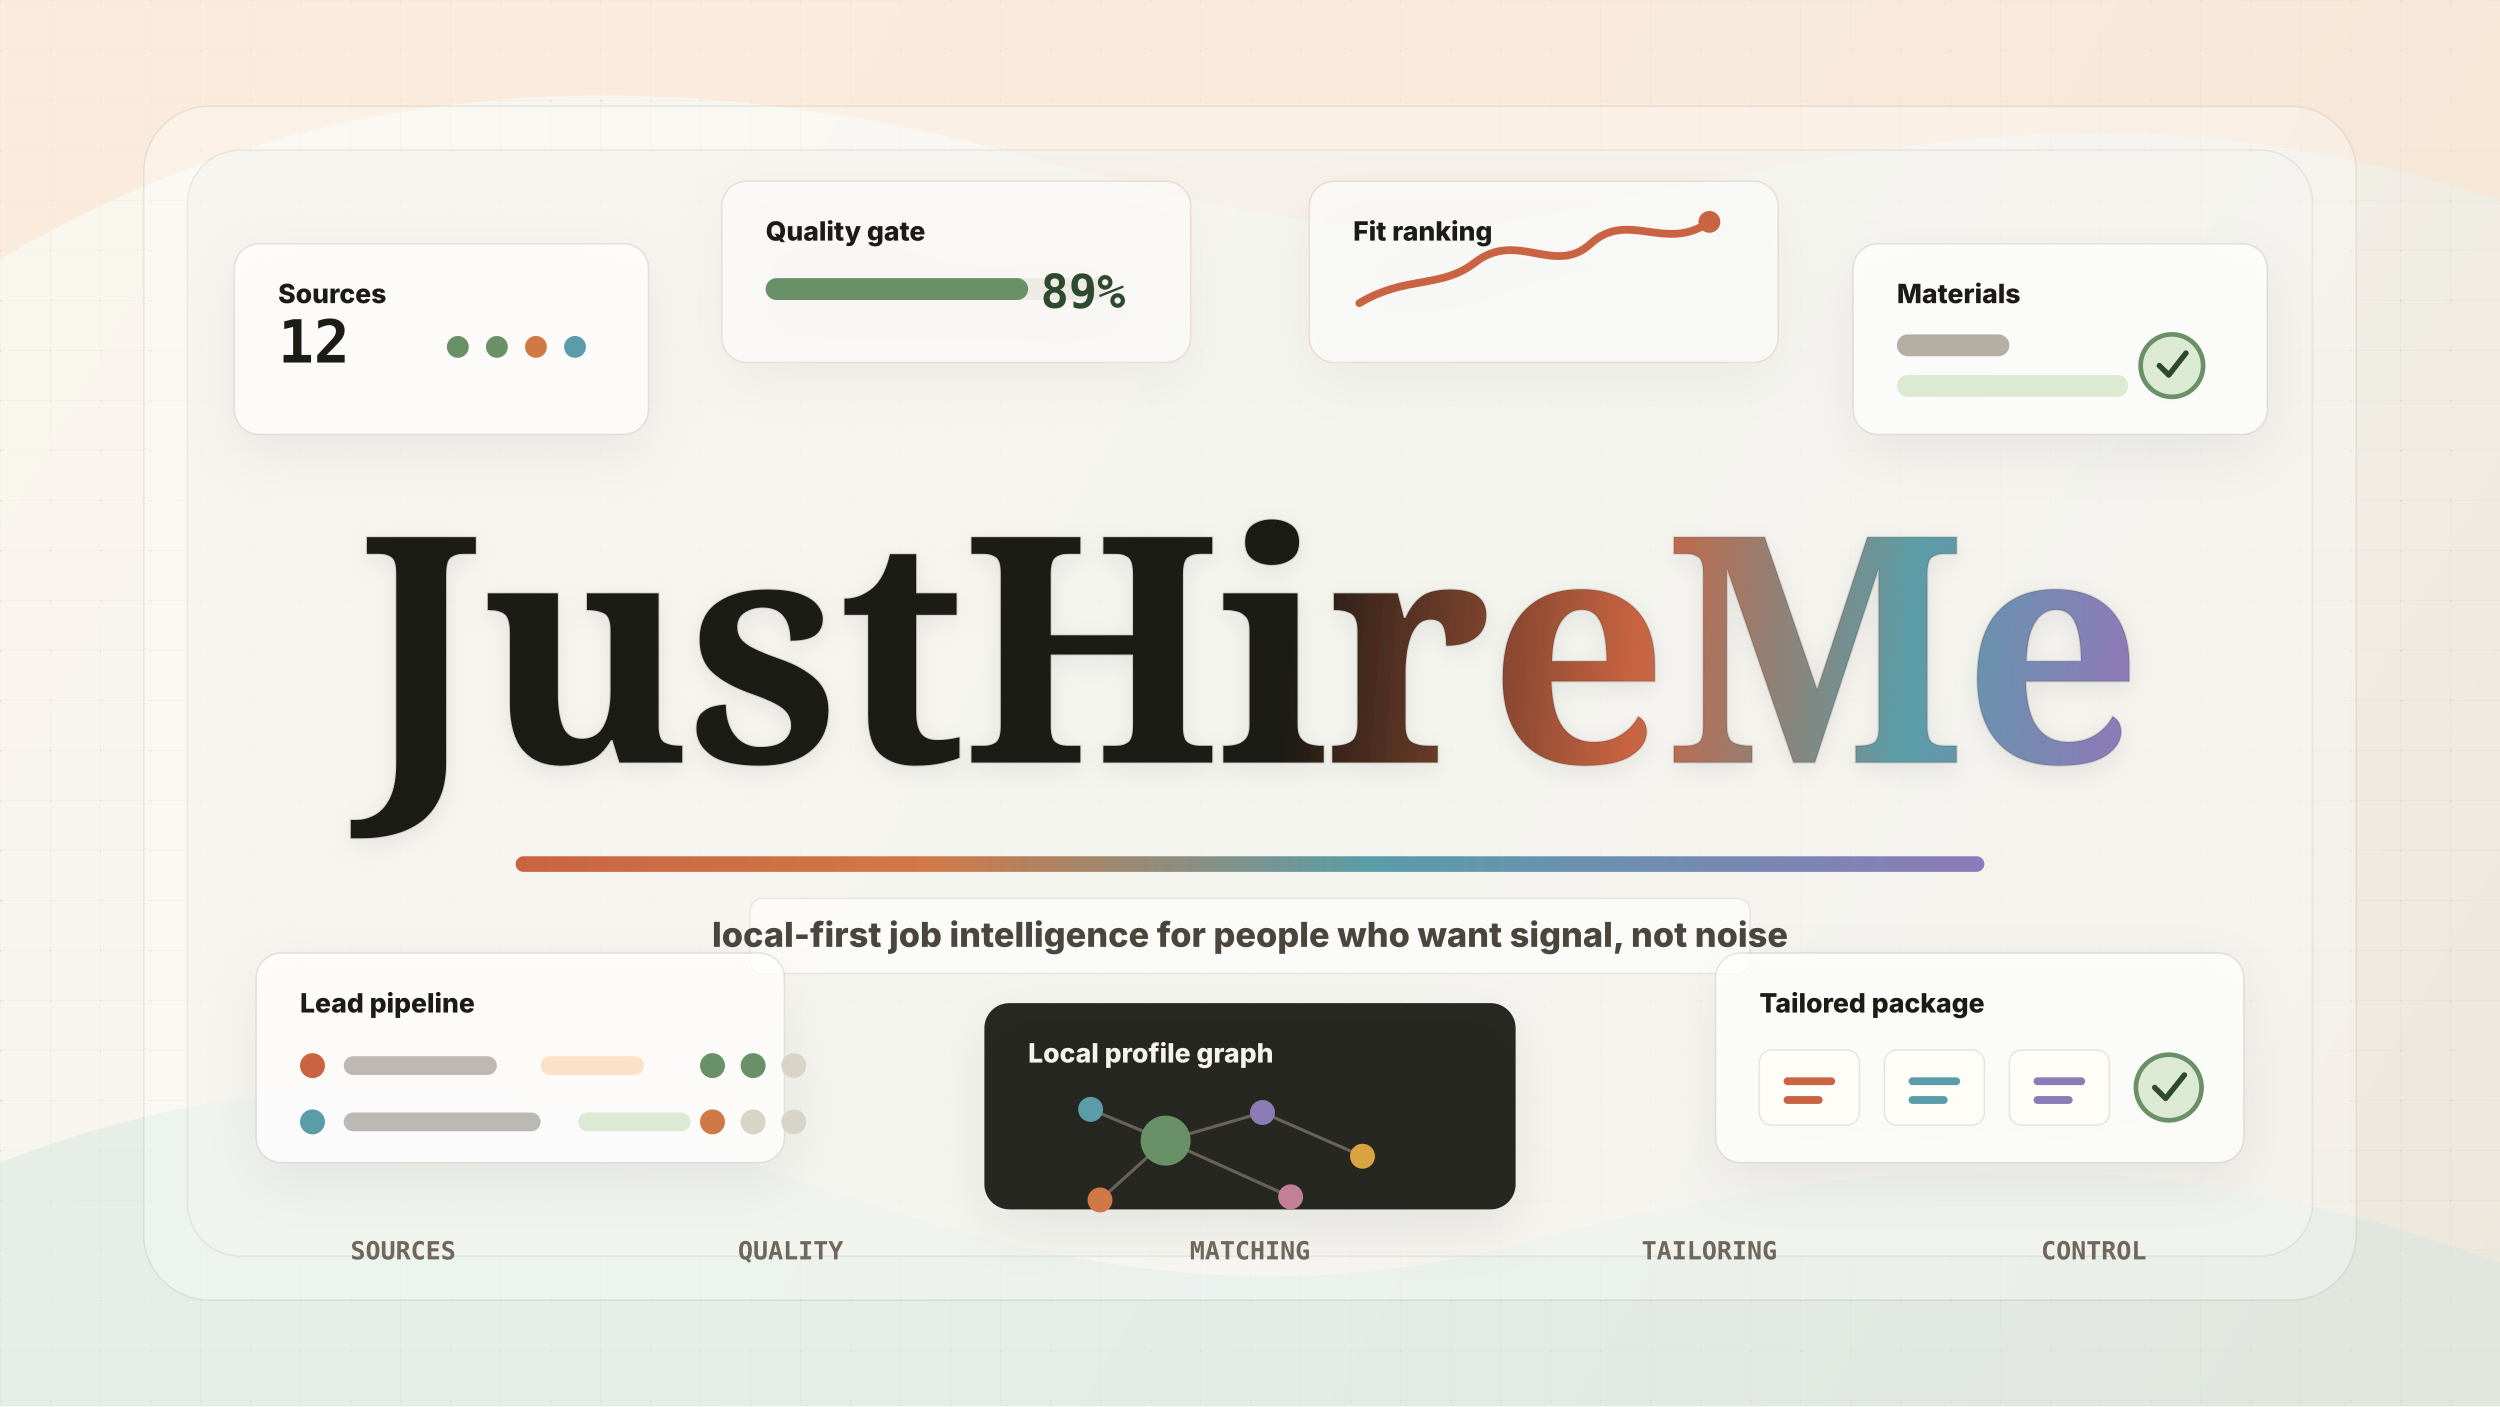
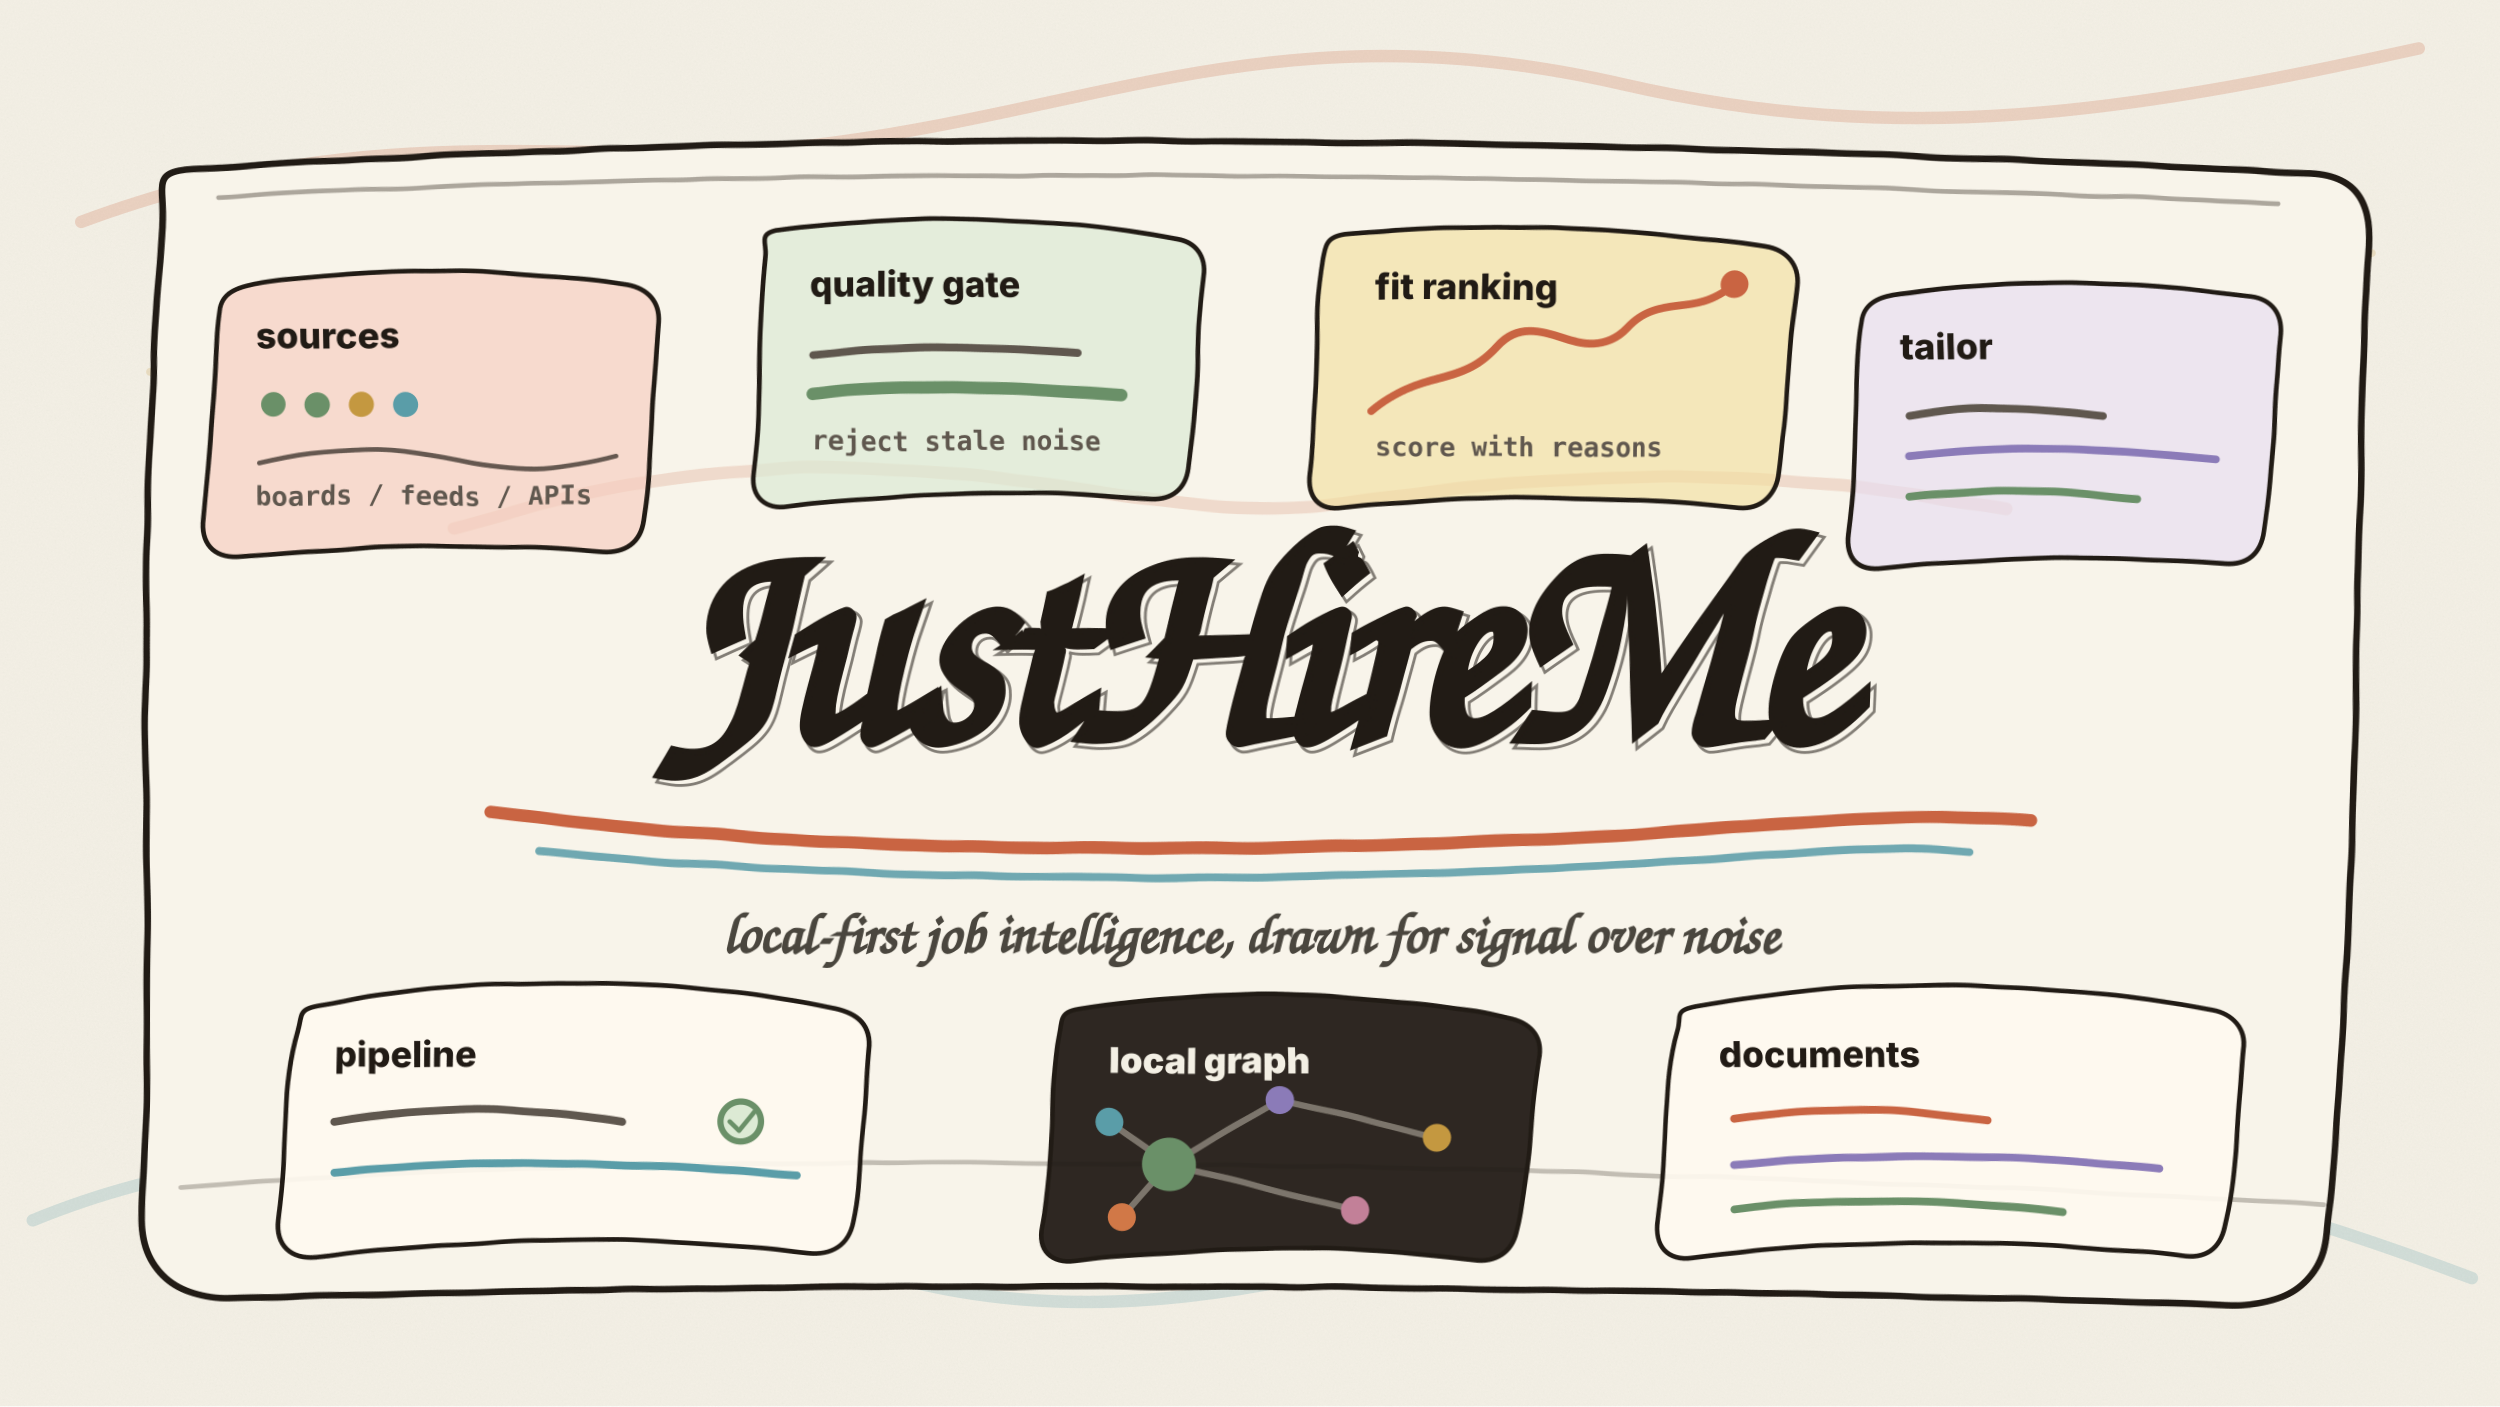
<svg xmlns="http://www.w3.org/2000/svg" width="1600" height="900" viewBox="0 0 1600 900" fill="none" role="img" aria-labelledby="title desc">
  <defs>
-     <linearGradient id="paper" x1="0" y1="0" x2="1600" y2="900" gradientUnits="userSpaceOnUse">
-       <stop stop-color="#FAF6EE" />
-       <stop offset="0.55" stop-color="#F4F3EE" />
-       <stop offset="1" stop-color="#EDE7DC" />
-     </linearGradient>
-     <linearGradient id="wordmark" x1="256" y1="405" x2="1350" y2="492" gradientUnits="userSpaceOnUse">
-       <stop stop-color="#1F1A14" />
-       <stop offset="0.52" stop-color="#1F1A14" />
-       <stop offset="0.72" stop-color="#C96442" />
-       <stop offset="0.88" stop-color="#5A9DA8" />
-       <stop offset="1" stop-color="#8B7BB8" />
-     </linearGradient>
-     <linearGradient id="ribbon" x1="330" y1="552" x2="1270" y2="552" gradientUnits="userSpaceOnUse">
-       <stop stop-color="#C96442" />
-       <stop offset="0.28" stop-color="#D17847" />
-       <stop offset="0.58" stop-color="#5A9DA8" />
-       <stop offset="1" stop-color="#8B7BB8" />
-     </linearGradient>
-     <filter id="mainShadow" x="-10%" y="-20%" width="120%" height="150%" color-interpolation-filters="sRGB">
-       <feDropShadow dx="0" dy="26" stdDeviation="28" flood-color="#1F1A14" flood-opacity="0.10" />
-       <feDropShadow dx="0" dy="4" stdDeviation="8" flood-color="#1F1A14" flood-opacity="0.08" />
+     <filter id="paperNoise" x="0" y="0" width="100%" height="100%">
+       <feTurbulence type="fractalNoise" baseFrequency="0.78" numOctaves="4" seed="28" result="noise" />
+       <feColorMatrix in="noise" type="saturate" values="0" />
+       <feComponentTransfer>
+         <feFuncA type="table" tableValues="0 0.075" />
+       </feComponentTransfer>
    </filter>
-     <filter id="cardShadow" x="-20%" y="-25%" width="140%" height="155%" color-interpolation-filters="sRGB">
-       <feDropShadow dx="0" dy="12" stdDeviation="18" flood-color="#1F1A14" flood-opacity="0.08" />
+     <filter id="inkWobble" x="-4%" y="-8%" width="108%" height="116%">
+       <feTurbulence type="fractalNoise" baseFrequency="0.018" numOctaves="2" seed="9" result="noise" />
+       <feDisplacementMap in="SourceGraphic" in2="noise" scale="2.4" xChannelSelector="R" yChannelSelector="G" />
    </filter>
-     <pattern id="grid" width="32" height="32" patternUnits="userSpaceOnUse">
-       <path d="M32 0H0V32" stroke="#1F1A14" stroke-opacity="0.035" />
-       <circle cx="0" cy="0" r="1.3" fill="#1F1A14" opacity="0.07" />
-     </pattern>
    <style>
-       .display { font-family: Fraunces, "Instrument Serif", Georgia, ui-serif, serif; }
+       .paper { fill: #F3EFE4; }
+       .ink { stroke: #211B15; }
+       .mutedInk { stroke: #5F574E; }
+       .coral { stroke: #C96442; }
+       .teal { stroke: #5A9DA8; }
+       .green { stroke: #6A9068; }
+       .purple { stroke: #8B7BB8; }
+       .ochre { stroke: #C49840; }
+       .washCoral { fill: #F6CDBF; }
+       .washTeal { fill: #CFE4DF; }
+       .washGreen { fill: #DCEAD4; }
+       .washPurple { fill: #E7DDF1; }
+       .washOchre { fill: #F2DF9F; }
      .sans { font-family: Inter, ui-sans-serif, system-ui, -apple-system, BlinkMacSystemFont, "Segoe UI", sans-serif; }
+       .hand { font-family: "Segoe Print", "Bradley Hand ITC", "Comic Sans MS", ui-rounded, cursive; }
      .mono { font-family: "JetBrains Mono", Consolas, ui-monospace, monospace; }
-       .panel { fill: rgba(255,255,255,0.72); stroke: rgba(31,26,20,0.10); }
-       .softPanel { fill: rgba(255,255,255,0.52); stroke: rgba(201,100,66,0.18); }
-       .ink { fill: #1F1A14; }
-       .muted { fill: #6F675C; }
-       .micro { font-size: 17px; font-weight: 800; letter-spacing: 0; }
-       .tiny { font-size: 13px; font-weight: 750; letter-spacing: 0; }
+       .label { font-size: 23px; font-weight: 800; letter-spacing: 0; fill: #211B15; }
+       .tiny { font-size: 17px; font-weight: 750; letter-spacing: 0; fill: #5F574E; }
+       .line { fill: none; stroke-linecap: round; stroke-linejoin: round; }
+       .thin { stroke-width: 3; }
+       .med { stroke-width: 5; }
+       .fat { stroke-width: 8; }
    </style>
  </defs>
-   <rect width="1600" height="900" fill="url(#paper)" />
-   <rect width="1600" height="900" fill="url(#grid)" opacity="0.9" />
-   <path d="M0 166C154 74 330 42 525 72C712 100 822 174 1007 134C1210 90 1372 54 1600 128V0H0V166Z" fill="#FCE0C8" opacity="0.48" />
-   <path d="M0 744C170 678 324 686 463 738C642 804 793 845 981 794C1195 736 1382 728 1600 808V900H0V744Z" fill="#CFE4DF" opacity="0.42" />
-   <g transform="translate(92 68)">
-     <rect width="1416" height="764" rx="42" fill="rgba(255,255,255,0.30)" stroke="rgba(31,26,20,0.08)" />
-     <rect x="28" y="28" width="1360" height="708" rx="34" fill="rgba(244,243,238,0.62)" stroke="rgba(31,26,20,0.07)" />
+   <rect width="1600" height="900" class="paper" />
+   <rect width="1600" height="900" filter="url(#paperNoise)" opacity="0.72" />
+   <g opacity="0.22">
+     <path d="M52 142C245 70 379 110 520 93C704 71 821 4 1039 54C1218 95 1361 72 1548 31" class="line coral fat" />
+     <path d="M21 781C196 709 378 743 520 800C694 870 858 816 1033 762C1195 712 1357 733 1582 818" class="line teal fat" />
+     <path d="M96 238C293 185 469 222 639 205C825 187 961 126 1159 171C1307 204 1424 192 1518 162" class="line ochre med" />
  </g>
-   <g filter="url(#cardShadow)">
-     <rect x="150" y="156" width="265" height="122" rx="16" class="panel" />
-     <text x="178" y="194" class="sans micro ink">Sources</text>
-     <text x="178" y="232" class="mono" font-size="38" font-weight="850" fill="#1F1A14">12</text>
-     <circle cx="293" cy="222" r="7" fill="#6A9068" />
-     <circle cx="318" cy="222" r="7" fill="#6A9068" />
-     <circle cx="343" cy="222" r="7" fill="#D17847" />
-     <circle cx="368" cy="222" r="7" fill="#5A9DA8" />
-     <rect x="462" y="116" width="300" height="116" rx="16" class="softPanel" />
-     <text x="490" y="154" class="sans micro ink">Quality gate</text>
-     <rect x="490" y="178" width="218" height="14" rx="7" fill="#EDEBE3" />
-     <rect x="490" y="178" width="168" height="14" rx="7" fill="#6A9068" />
-     <text x="666" y="197" class="mono" font-size="30" font-weight="850" fill="#2D4A2E">89%</text>
-     <rect x="838" y="116" width="300" height="116" rx="16" class="softPanel" />
-     <text x="866" y="154" class="sans micro ink">Fit ranking</text>
-     <path d="M870 194C900 176 922 185 944 168C971 147 995 177 1018 156C1042 134 1066 162 1094 142" stroke="#C96442" stroke-width="5" stroke-linecap="round" />
-     <circle cx="1094" cy="142" r="7" fill="#C96442" />
-     <rect x="1186" y="156" width="265" height="122" rx="16" class="panel" />
-     <text x="1214" y="194" class="sans micro ink">Materials</text>
-     <rect x="1214" y="214" width="72" height="14" rx="7" fill="#B5AFA3" />
-     <rect x="1214" y="240" width="148" height="14" rx="7" fill="#DCEAD4" />
-     <circle cx="1390" cy="234" r="20" fill="#DCEAD4" stroke="#6A9068" stroke-width="3" />
-     <path d="M1382 234L1388 240L1399 226" stroke="#2D4A2E" stroke-width="3.5" stroke-linecap="round" stroke-linejoin="round" />
+   <g filter="url(#inkWobble)">
+     <path d="M124 108C505 84 917 83 1479 111C1510 113 1518 131 1516 163C1506 311 1513 557 1489 789C1485 824 1460 836 1428 835C1055 824 604 817 147 831C114 832 89 812 91 778C100 587 84 367 104 151C107 120 94 110 124 108Z" fill="#F8F4EA" stroke="#211B15" stroke-width="4.2" stroke-linejoin="round" />
+     <path d="M140 126C481 107 929 107 1458 130" class="line mutedInk thin" opacity="0.5" />
+     <path d="M116 760C432 731 1060 746 1487 771" class="line mutedInk thin" opacity="0.35" />
  </g>
-   <g filter="url(#mainShadow)">
-     <text x="800" y="488" text-anchor="middle" class="display" font-size="202" font-weight="720" letter-spacing="-2" fill="url(#wordmark)">JustHireMe</text>
-     <text x="800" y="488" text-anchor="middle" class="display" font-size="202" font-weight="720" letter-spacing="-2" fill="none" stroke="rgba(31,26,20,0.13)" stroke-width="1.2">JustHireMe</text>
+   <g filter="url(#inkWobble)">
+     <path d="M290 338C392 308 485 292 603 302C709 311 769 335 868 321C998 303 1114 295 1284 326" class="line coral fat" opacity="0.18" />
+     <text x="800" y="476" text-anchor="middle" class="hand" font-size="194" font-weight="900" letter-spacing="-6" fill="#211B15">JustHireMe</text>
+     <text x="803" y="479" text-anchor="middle" class="hand" font-size="194" font-weight="900" letter-spacing="-6" fill="none" stroke="#211B15" stroke-width="1.8" opacity="0.55">JustHireMe</text>
+     <path d="M314 520C518 546 765 548 1006 536C1130 530 1233 518 1300 525" class="line coral fat" />
+     <path d="M345 545C535 563 745 565 936 558C1092 553 1195 539 1261 545" class="line teal med" opacity="0.86" />
+     <text x="800" y="610" text-anchor="middle" class="hand" font-size="36" font-weight="800" fill="#4A463E">local-first job intelligence, drawn for signal over noise</text>
  </g>
-   <g>
-     <rect x="330" y="548" width="940" height="10" rx="5" fill="url(#ribbon)" />
-     <rect x="480" y="575" width="640" height="48" rx="8" fill="rgba(255,255,255,0.62)" stroke="rgba(31,26,20,0.08)" />
-     <text x="800" y="606" text-anchor="middle" class="sans" font-size="22" font-weight="760" letter-spacing="0" fill="#4A463E">local-first job intelligence for people who want signal, not noise</text>
+   <g filter="url(#inkWobble)">
+     <path d="M168 181C238 171 318 171 401 182C414 184 422 193 421 206C417 252 419 286 412 333C410 347 400 354 386 353C310 348 230 348 154 357C139 359 129 350 130 335C136 287 136 240 141 197C143 187 153 183 168 181Z" class="washCoral" opacity="0.66" />
+     <path d="M168 181C238 171 318 171 401 182C414 184 422 193 421 206C417 252 419 286 412 333C410 347 400 354 386 353C310 348 230 348 154 357C139 359 129 350 130 335C136 287 136 240 141 197C143 187 153 183 168 181Z" class="line ink thin" />
+     <text x="164" y="223" class="sans label">sources</text>
+     <circle cx="175" cy="259" r="8" fill="#6A9068" />
+     <circle cx="203" cy="259" r="8" fill="#6A9068" />
+     <circle cx="231" cy="259" r="8" fill="#C49840" />
+     <circle cx="259" cy="259" r="8" fill="#5A9DA8" />
+     <path d="M166 296C211 285 255 286 303 296C335 302 361 301 394 292" class="line ink thin" opacity="0.68" />
+     <text x="164" y="323" class="mono tiny">boards / feeds / APIs</text>
+     <path d="M497 147C580 136 670 138 753 153C765 155 772 164 770 177C765 223 767 257 761 300C759 313 751 321 737 320C656 312 584 315 504 324C490 326 480 318 482 303C488 252 485 207 490 164C491 155 486 150 497 147Z" class="washGreen" opacity="0.7" />
+     <path d="M497 147C580 136 670 138 753 153C765 155 772 164 770 177C765 223 767 257 761 300C759 313 751 321 737 320C656 312 584 315 504 324C490 326 480 318 482 303C488 252 485 207 490 164C491 155 486 150 497 147Z" class="line ink thin" />
+     <text x="518" y="190" class="sans label">quality gate</text>
+     <path d="M520 227C570 221 626 221 690 226" class="line mutedInk med" />
+     <path d="M520 252C581 245 633 247 718 253" class="line green fat" />
+     <text x="520" y="288" class="mono tiny">reject stale noise</text>
+     <path d="M861 150C939 142 1048 145 1130 158C1144 160 1152 169 1150 183C1144 226 1144 260 1138 305C1136 318 1127 326 1113 325C1026 317 945 316 860 325C845 327 836 318 838 303C845 251 840 206 847 166C849 157 849 152 861 150Z" class="washOchre" opacity="0.63" />
+     <path d="M861 150C939 142 1048 145 1130 158C1144 160 1152 169 1150 183C1144 226 1144 260 1138 305C1136 318 1127 326 1113 325C1026 317 945 316 860 325C845 327 836 318 838 303C845 251 840 206 847 166C849 157 849 152 861 150Z" class="line ink thin" />
+     <text x="880" y="192" class="sans label">fit ranking</text>
+     <path d="M878 263C910 236 934 247 958 222C986 192 1012 240 1041 210C1062 188 1084 203 1110 182" class="line coral med" />
+     <circle cx="1110" cy="182" r="9" fill="#C96442" />
+     <text x="880" y="292" class="mono tiny">score with reasons</text>
+     <path d="M1217 188C1286 178 1365 179 1441 190C1454 192 1461 201 1460 214C1455 260 1456 297 1449 340C1447 354 1438 362 1424 361C1350 355 1281 356 1205 364C1190 366 1181 357 1183 342C1190 291 1185 246 1192 204C1194 194 1203 190 1217 188Z" class="washPurple" opacity="0.66" />
+     <path d="M1217 188C1286 178 1365 179 1441 190C1454 192 1461 201 1460 214C1455 260 1456 297 1449 340C1447 354 1438 362 1424 361C1350 355 1281 356 1205 364C1190 366 1181 357 1183 342C1190 291 1185 246 1192 204C1194 194 1203 190 1217 188Z" class="line ink thin" />
+     <text x="1216" y="230" class="sans label">tailor</text>
+     <path d="M1222 266C1262 258 1303 261 1346 266" class="line mutedInk med" />
+     <path d="M1222 292C1280 285 1333 286 1418 294" class="line purple med" />
+     <path d="M1222 318C1260 313 1308 313 1368 319" class="line green med" />
  </g>
-   <g filter="url(#cardShadow)">
-     <rect x="164" y="610" width="338" height="134" rx="16" class="panel" />
-     <text x="192" y="648" class="sans micro ink">Lead pipeline</text>
-     <g transform="translate(192 674)">
-       <circle cx="8" cy="8" r="8" fill="#C96442" />
-       <rect x="28" y="2" width="98" height="12" rx="6" fill="#8A847A" opacity="0.55" />
-       <rect x="154" y="2" width="66" height="12" rx="6" fill="#FCE0C8" />
-       <circle cx="264" cy="8" r="8" fill="#6A9068" />
-       <circle cx="290" cy="8" r="8" fill="#6A9068" />
-       <circle cx="316" cy="8" r="8" fill="#D8D4C7" />
-     </g>
-     <g transform="translate(192 710)">
-       <circle cx="8" cy="8" r="8" fill="#5A9DA8" />
-       <rect x="28" y="2" width="126" height="12" rx="6" fill="#8A847A" opacity="0.55" />
-       <rect x="178" y="2" width="72" height="12" rx="6" fill="#DCEAD4" />
-       <circle cx="264" cy="8" r="8" fill="#D17847" />
-       <circle cx="290" cy="8" r="8" fill="#D8D4C7" />
-       <circle cx="316" cy="8" r="8" fill="#D8D4C7" />
-     </g>
-     <rect x="630" y="642" width="340" height="132" rx="16" fill="#1F1A14" opacity="0.94" />
-     <text x="658" y="680" class="sans micro" fill="#F4F3EE">Local profile graph</text>
-     <g transform="translate(670 702)">
-       <path d="M76 28L28 8M76 28L34 66M76 28L138 10M76 28L156 64M138 10L202 38" stroke="#B5AFA3" stroke-opacity="0.45" stroke-width="2" />
-       <circle cx="76" cy="28" r="16" fill="#6A9068" />
-       <circle cx="28" cy="8" r="8" fill="#5A9DA8" />
-       <circle cx="34" cy="66" r="8" fill="#D17847" />
-       <circle cx="138" cy="10" r="8" fill="#8B7BB8" />
-       <circle cx="156" cy="64" r="8" fill="#C28098" />
-       <circle cx="202" cy="38" r="8" fill="#D9A33F" />
-     </g>
-     <rect x="1098" y="610" width="338" height="134" rx="16" class="panel" />
-     <text x="1126" y="648" class="sans micro ink">Tailored package</text>
-     <rect x="1126" y="672" width="64" height="48" rx="8" fill="#FFFDF8" stroke="rgba(31,26,20,0.10)" />
-     <rect x="1206" y="672" width="64" height="48" rx="8" fill="#FFFDF8" stroke="rgba(31,26,20,0.10)" />
-     <rect x="1286" y="672" width="64" height="48" rx="8" fill="#FFFDF8" stroke="rgba(31,26,20,0.10)" />
-     <path d="M1144 692H1172M1144 704H1164" stroke="#C96442" stroke-width="5" stroke-linecap="round" />
-     <path d="M1224 692H1252M1224 704H1244" stroke="#5A9DA8" stroke-width="5" stroke-linecap="round" />
-     <path d="M1304 692H1332M1304 704H1324" stroke="#8B7BB8" stroke-width="5" stroke-linecap="round" />
-     <circle cx="1388" cy="696" r="21" fill="#DCEAD4" stroke="#6A9068" stroke-width="3" />
-     <path d="M1379 696L1386 703L1398 688" stroke="#2D4A2E" stroke-width="3.5" stroke-linecap="round" stroke-linejoin="round" />
-   </g>
-   <g class="mono" font-size="16" font-weight="800" fill="#6F675C">
-     <text x="258" y="806" text-anchor="middle">SOURCES</text>
-     <text x="506" y="806" text-anchor="middle">QUALITY</text>
-     <text x="800" y="806" text-anchor="middle">MATCHING</text>
-     <text x="1094" y="806" text-anchor="middle">TAILORING</text>
-     <text x="1340" y="806" text-anchor="middle">CONTROL</text>
+   <g filter="url(#inkWobble)">
+     <path d="M206 643C310 623 425 625 535 645C549 648 558 657 556 672C551 724 552 754 546 782C543 797 532 804 517 802C415 790 308 791 202 805C186 807 176 798 178 781C185 729 181 693 190 660C193 649 190 646 206 643Z" fill="#FFF9EF" opacity="0.9" />
+     <path d="M206 643C310 623 425 625 535 645C549 648 558 657 556 672C551 724 552 754 546 782C543 797 532 804 517 802C415 790 308 791 202 805C186 807 176 798 178 781C185 729 181 693 190 660C193 649 190 646 206 643Z" class="line ink thin" />
+     <text x="214" y="683" class="sans label">pipeline</text>
+     <path d="M214 718C278 707 335 708 398 718" class="line mutedInk med" />
+     <path d="M214 750C304 741 401 743 510 752" class="line teal med" />
+     <circle cx="474" cy="718" r="13" fill="#DCEAD4" stroke="#6A9068" stroke-width="4" />
+     <path d="M467 718L473 724L484 710" class="line green thin" />
+     <path d="M690 646C781 631 888 635 968 652C981 655 988 665 985 678C978 719 979 756 970 789C967 801 957 808 944 806C861 796 776 797 688 807C673 809 664 800 667 785C676 741 671 698 678 663C680 653 678 648 690 646Z" fill="#211B15" opacity="0.94" />
+     <path d="M690 646C781 631 888 635 968 652C981 655 988 665 985 678C978 719 979 756 970 789C967 801 957 808 944 806C861 796 776 797 688 807C673 809 664 800 667 785C676 741 671 698 678 663C680 653 678 648 690 646Z" class="line ink thin" />
+     <text x="710" y="687" class="sans" font-size="23" font-weight="850" fill="#F3EFE4">local graph</text>
+     <path d="M748 745L710 718M748 745L718 779M748 745L819 704M748 745L867 775M819 704L920 728" stroke="#B5AFA3" stroke-opacity="0.58" stroke-width="4" stroke-linecap="round" />
+     <circle cx="748" cy="745" r="17" fill="#6A9068" />
+     <circle cx="710" cy="718" r="9" fill="#5A9DA8" />
+     <circle cx="718" cy="779" r="9" fill="#D17847" />
+     <circle cx="819" cy="704" r="9" fill="#8B7BB8" />
+     <circle cx="867" cy="775" r="9" fill="#C28098" />
+     <circle cx="920" cy="728" r="9" fill="#C49840" />
+     <path d="M1086 644C1193 624 1307 628 1416 646C1430 648 1438 658 1436 672C1431 724 1431 755 1424 785C1421 799 1411 806 1396 804C1292 792 1191 792 1083 805C1068 807 1058 798 1061 781C1069 729 1064 693 1074 660C1077 650 1071 647 1086 644Z" fill="#FFF9EF" opacity="0.9" />
+     <path d="M1086 644C1193 624 1307 628 1416 646C1430 648 1438 658 1436 672C1431 724 1431 755 1424 785C1421 799 1411 806 1396 804C1292 792 1191 792 1083 805C1068 807 1058 798 1061 781C1069 729 1064 693 1074 660C1077 650 1071 647 1086 644Z" class="line ink thin" />
+     <text x="1100" y="683" class="sans label">documents</text>
+     <path d="M1110 716C1166 707 1215 709 1272 717" class="line coral med" />
+     <path d="M1110 746C1204 736 1294 739 1382 748" class="line purple med" />
+     <path d="M1110 774C1180 765 1248 768 1320 776" class="line green med" />
  </g>
</svg>
